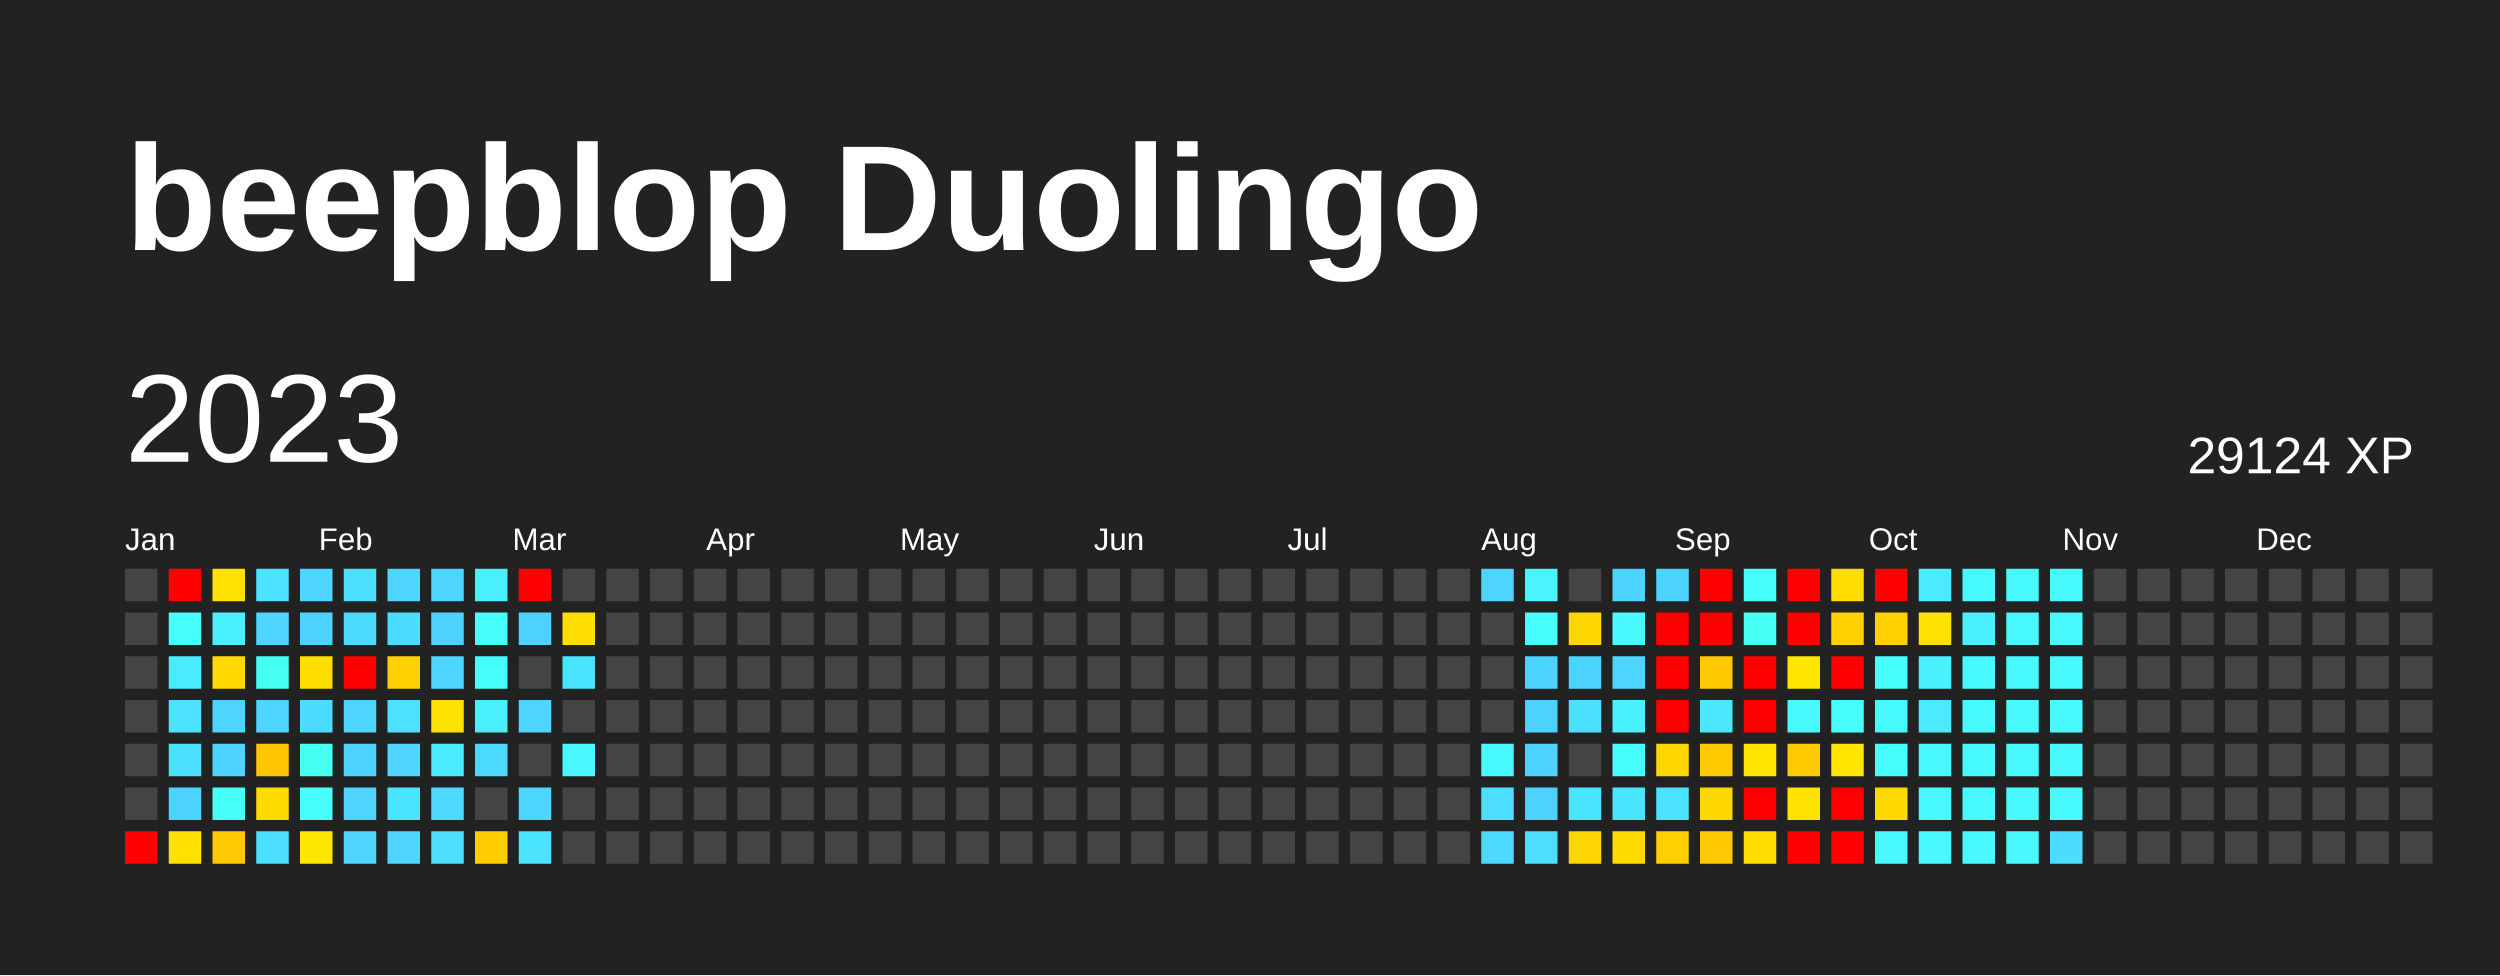
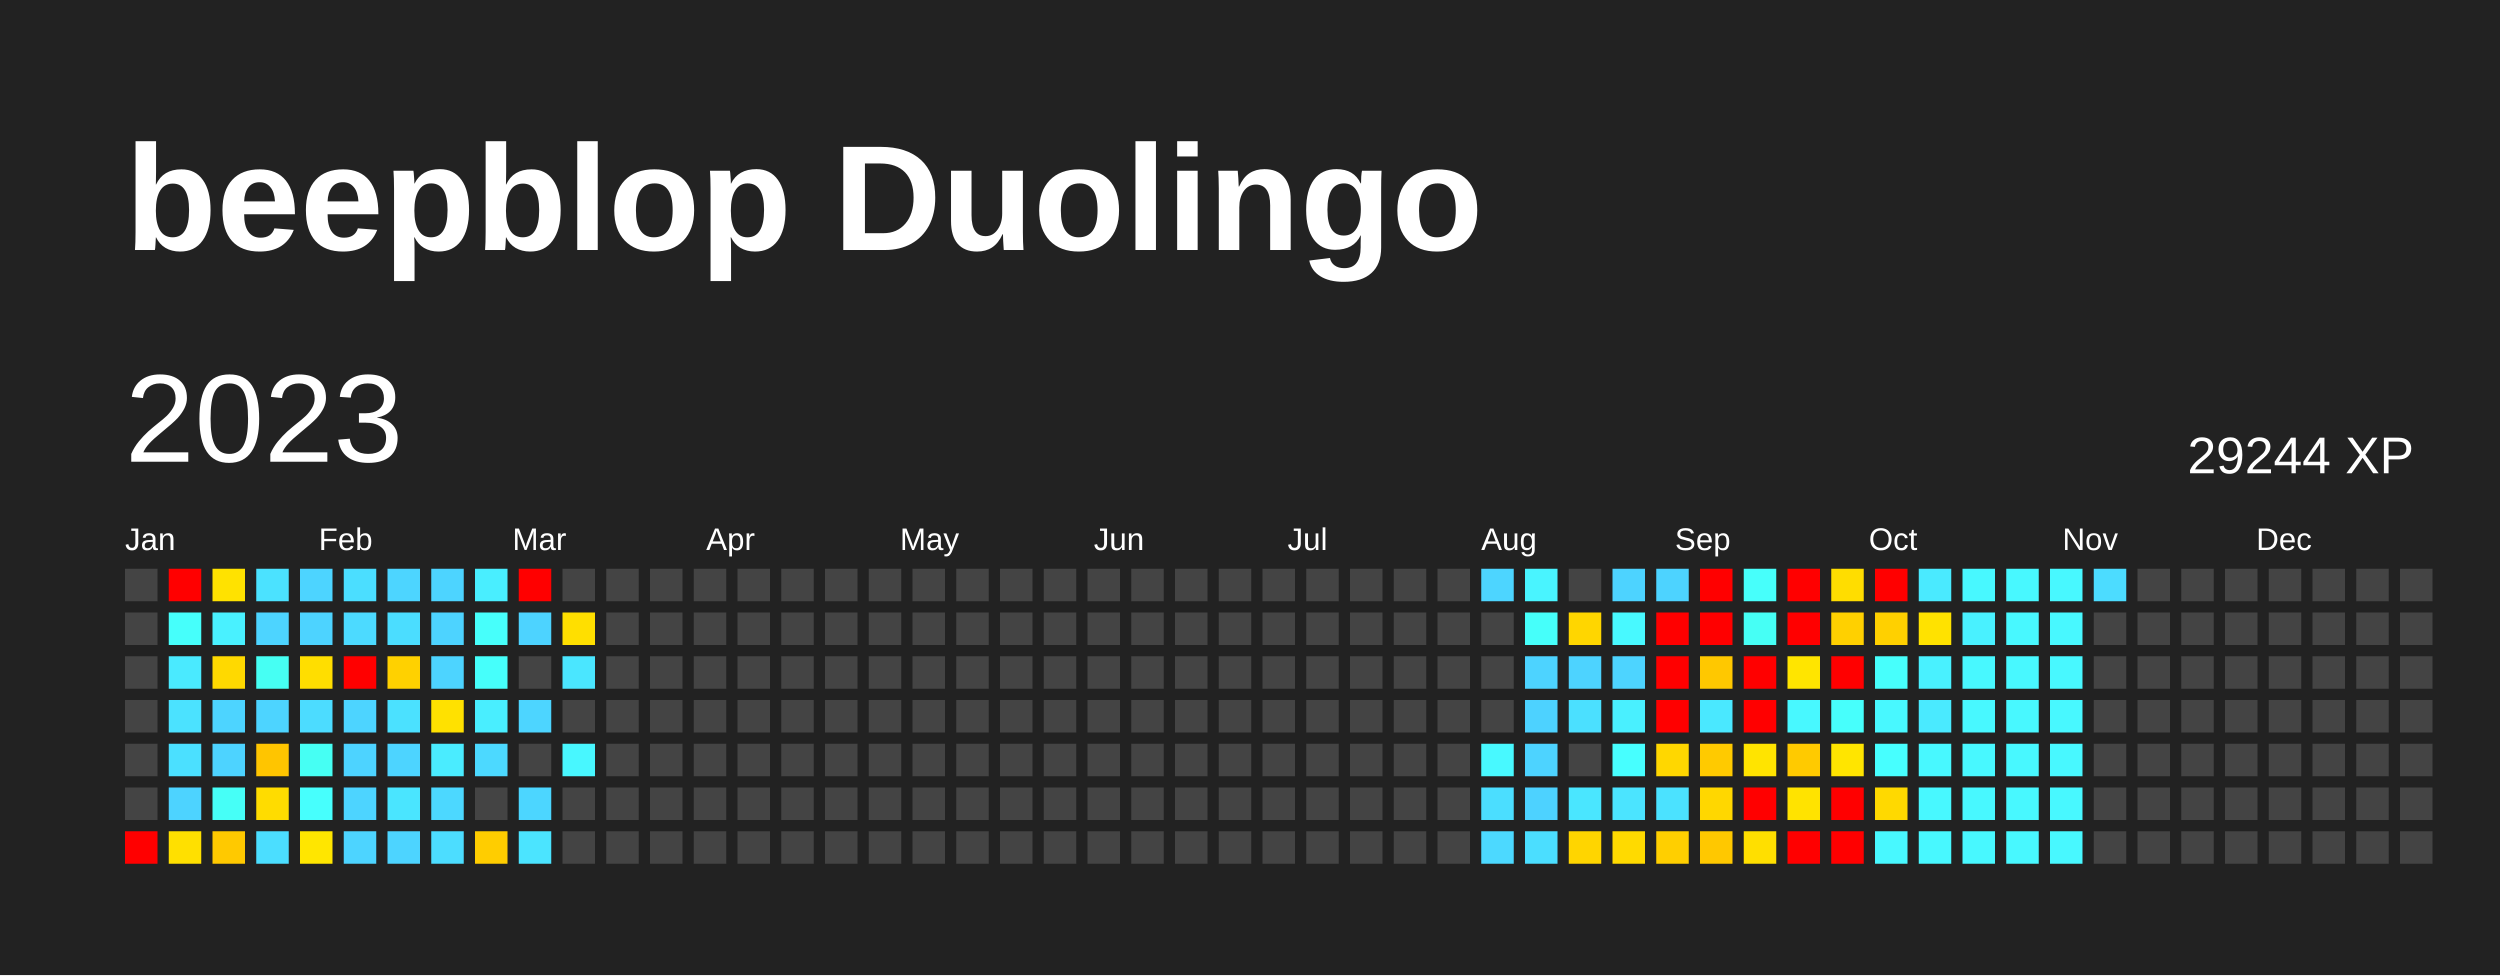
<svg xmlns="http://www.w3.org/2000/svg" baseProfile="full" height="78mm" version="1.1" viewBox="0,0,200,78" width="200mm">
  <defs />
  <rect fill="#222222" height="78" width="200" x="0" y="0" />
  <text fill="#FFFFFF" style="font-size:12px; font-family:Arial; font-weight:bold;" x="10" y="20">beepblop Duolingo</text>
  <text dominant-baseline="hanging" fill="#FFFFFF" style="font-size:10.0px; font-family:Arial;" x="10" y="30">2023</text>
-   <text dominant-baseline="hanging" fill="#FFFFFF" style="font-size:4.125px; font-family:Arial;" x="175" y="35">29124 XP</text>
+   <text dominant-baseline="hanging" fill="#FFFFFF" style="font-size:4.125px; font-family:Arial;" x="175" y="35">29244 XP</text>
  <text fill="#FFFFFF" style="font-size:2.5px; font-family:Arial" x="10.0" y="44">Jan</text>
  <text fill="#FFFFFF" style="font-size:2.5px; font-family:Arial" x="25.5" y="44">Feb</text>
  <text fill="#FFFFFF" style="font-size:2.5px; font-family:Arial" x="41.0" y="44">Mar</text>
  <text fill="#FFFFFF" style="font-size:2.5px; font-family:Arial" x="56.5" y="44">Apr</text>
  <text fill="#FFFFFF" style="font-size:2.5px; font-family:Arial" x="72.0" y="44">May</text>
  <text fill="#FFFFFF" style="font-size:2.5px; font-family:Arial" x="87.5" y="44">Jun</text>
  <text fill="#FFFFFF" style="font-size:2.5px; font-family:Arial" x="103.0" y="44">Jul</text>
  <text fill="#FFFFFF" style="font-size:2.5px; font-family:Arial" x="118.5" y="44">Aug</text>
  <text fill="#FFFFFF" style="font-size:2.5px; font-family:Arial" x="134.0" y="44">Sep</text>
  <text fill="#FFFFFF" style="font-size:2.5px; font-family:Arial" x="149.5" y="44">Oct</text>
  <text fill="#FFFFFF" style="font-size:2.5px; font-family:Arial" x="165.0" y="44">Nov</text>
  <text fill="#FFFFFF" style="font-size:2.5px; font-family:Arial" x="180.5" y="44">Dec</text>
  <rect fill="#444444" height="2.6" width="2.6" x="10.0" y="45.5" />
  <rect fill="#444444" height="2.6" width="2.6" x="10.0" y="49.0" />
  <rect fill="#444444" height="2.6" width="2.6" x="10.0" y="52.5" />
  <rect fill="#444444" height="2.6" width="2.6" x="10.0" y="56.0" />
  <rect fill="#444444" height="2.6" width="2.6" x="10.0" y="59.5" />
  <rect fill="#444444" height="2.6" width="2.6" x="10.0" y="63.0" />
  <rect fill="red" height="2.6" width="2.6" x="10.0" y="66.5" />
  <rect fill="red" height="2.6" width="2.6" x="13.5" y="45.5" />
  <rect fill="#46fffb" height="2.6" width="2.6" x="13.5" y="49.0" />
  <rect fill="#4aeaff" height="2.6" width="2.6" x="13.5" y="52.5" />
  <rect fill="#4be2ff" height="2.6" width="2.6" x="13.5" y="56.0" />
  <rect fill="#4be0ff" height="2.6" width="2.6" x="13.5" y="59.5" />
  <rect fill="#4dd3ff" height="2.6" width="2.6" x="13.5" y="63.0" />
  <rect fill="#ffe000" height="2.6" width="2.6" x="13.5" y="66.5" />
  <rect fill="#ffe200" height="2.6" width="2.6" x="17.0" y="45.5" />
  <rect fill="#49f1ff" height="2.6" width="2.6" x="17.0" y="49.0" />
  <rect fill="#ffd900" height="2.6" width="2.6" x="17.0" y="52.5" />
  <rect fill="#4dd4ff" height="2.6" width="2.6" x="17.0" y="56.0" />
  <rect fill="#4dd3ff" height="2.6" width="2.6" x="17.0" y="59.5" />
  <rect fill="#46fff7" height="2.6" width="2.6" x="17.0" y="63.0" />
  <rect fill="#ffc900" height="2.6" width="2.6" x="17.0" y="66.5" />
  <rect fill="#4be2ff" height="2.6" width="2.6" x="20.5" y="45.5" />
  <rect fill="#4dd4ff" height="2.6" width="2.6" x="20.5" y="49.0" />
  <rect fill="#46fff3" height="2.6" width="2.6" x="20.5" y="52.5" />
  <rect fill="#4dd4ff" height="2.6" width="2.6" x="20.5" y="56.0" />
  <rect fill="#ffc500" height="2.6" width="2.6" x="20.5" y="59.5" />
  <rect fill="#ffdc00" height="2.6" width="2.6" x="20.5" y="63.0" />
  <rect fill="#4bdeff" height="2.6" width="2.6" x="20.5" y="66.5" />
  <rect fill="#4dd4ff" height="2.6" width="2.6" x="24.0" y="45.5" />
  <rect fill="#4dd3ff" height="2.6" width="2.6" x="24.0" y="49.0" />
  <rect fill="#ffde00" height="2.6" width="2.6" x="24.0" y="52.5" />
  <rect fill="#4cdcff" height="2.6" width="2.6" x="24.0" y="56.0" />
  <rect fill="#46fff3" height="2.6" width="2.6" x="24.0" y="59.5" />
  <rect fill="#47fffd" height="2.6" width="2.6" x="24.0" y="63.0" />
  <rect fill="#ffe600" height="2.6" width="2.6" x="24.0" y="66.5" />
  <rect fill="#4bdeff" height="2.6" width="2.6" x="27.5" y="45.5" />
  <rect fill="#4cdaff" height="2.6" width="2.6" x="27.5" y="49.0" />
  <rect fill="red" height="2.6" width="2.6" x="27.5" y="52.5" />
  <rect fill="#4dd4ff" height="2.6" width="2.6" x="27.5" y="56.0" />
  <rect fill="#4dd3ff" height="2.6" width="2.6" x="27.5" y="59.5" />
  <rect fill="#4dd4ff" height="2.6" width="2.6" x="27.5" y="63.0" />
  <rect fill="#4dd4ff" height="2.6" width="2.6" x="27.5" y="66.5" />
  <rect fill="#4dd5ff" height="2.6" width="2.6" x="31.0" y="45.5" />
  <rect fill="#4bddff" height="2.6" width="2.6" x="31.0" y="49.0" />
  <rect fill="#ffd100" height="2.6" width="2.6" x="31.0" y="52.5" />
  <rect fill="#4be1ff" height="2.6" width="2.6" x="31.0" y="56.0" />
  <rect fill="#4dd4ff" height="2.6" width="2.6" x="31.0" y="59.5" />
  <rect fill="#4ae5ff" height="2.6" width="2.6" x="31.0" y="63.0" />
  <rect fill="#4dd4ff" height="2.6" width="2.6" x="31.0" y="66.5" />
  <rect fill="#4dd4ff" height="2.6" width="2.6" x="34.5" y="45.5" />
  <rect fill="#4dd3ff" height="2.6" width="2.6" x="34.5" y="49.0" />
  <rect fill="#4dd4ff" height="2.6" width="2.6" x="34.5" y="52.5" />
  <rect fill="#ffe100" height="2.6" width="2.6" x="34.5" y="56.0" />
  <rect fill="#4aecff" height="2.6" width="2.6" x="34.5" y="59.5" />
  <rect fill="#4cd8ff" height="2.6" width="2.6" x="34.5" y="63.0" />
  <rect fill="#4cddff" height="2.6" width="2.6" x="34.5" y="66.5" />
  <rect fill="#49eeff" height="2.6" width="2.6" x="38.0" y="45.5" />
  <rect fill="#47fffb" height="2.6" width="2.6" x="38.0" y="49.0" />
  <rect fill="#46fffb" height="2.6" width="2.6" x="38.0" y="52.5" />
  <rect fill="#49eeff" height="2.6" width="2.6" x="38.0" y="56.0" />
  <rect fill="#4cd9ff" height="2.6" width="2.6" x="38.0" y="59.5" />
  <rect fill="#444444" height="2.6" width="2.6" x="38.0" y="63.0" />
  <rect fill="#ffcd00" height="2.6" width="2.6" x="38.0" y="66.5" />
  <rect fill="red" height="2.6" width="2.6" x="41.5" y="45.5" />
  <rect fill="#4dd3ff" height="2.6" width="2.6" x="41.5" y="49.0" />
  <rect fill="#444444" height="2.6" width="2.6" x="41.5" y="52.5" />
  <rect fill="#4dd5ff" height="2.6" width="2.6" x="41.5" y="56.0" />
  <rect fill="#444444" height="2.6" width="2.6" x="41.5" y="59.5" />
  <rect fill="#4cd6ff" height="2.6" width="2.6" x="41.5" y="63.0" />
  <rect fill="#4be4ff" height="2.6" width="2.6" x="41.5" y="66.5" />
  <rect fill="#444444" height="2.6" width="2.6" x="45.0" y="45.5" />
  <rect fill="#ffdf00" height="2.6" width="2.6" x="45.0" y="49.0" />
  <rect fill="#4ae6ff" height="2.6" width="2.6" x="45.0" y="52.5" />
  <rect fill="#444444" height="2.6" width="2.6" x="45.0" y="56.0" />
  <rect fill="#48f7ff" height="2.6" width="2.6" x="45.0" y="59.5" />
  <rect fill="#444444" height="2.6" width="2.6" x="45.0" y="63.0" />
  <rect fill="#444444" height="2.6" width="2.6" x="45.0" y="66.5" />
  <rect fill="#444444" height="2.6" width="2.6" x="48.5" y="45.5" />
  <rect fill="#444444" height="2.6" width="2.6" x="48.5" y="49.0" />
  <rect fill="#444444" height="2.6" width="2.6" x="48.5" y="52.5" />
  <rect fill="#444444" height="2.6" width="2.6" x="48.5" y="56.0" />
  <rect fill="#444444" height="2.6" width="2.6" x="48.5" y="59.5" />
  <rect fill="#444444" height="2.6" width="2.6" x="48.5" y="63.0" />
  <rect fill="#444444" height="2.6" width="2.6" x="48.5" y="66.5" />
  <rect fill="#444444" height="2.6" width="2.6" x="52.0" y="45.5" />
  <rect fill="#444444" height="2.6" width="2.6" x="52.0" y="49.0" />
  <rect fill="#444444" height="2.6" width="2.6" x="52.0" y="52.5" />
  <rect fill="#444444" height="2.6" width="2.6" x="52.0" y="56.0" />
  <rect fill="#444444" height="2.6" width="2.6" x="52.0" y="59.5" />
  <rect fill="#444444" height="2.6" width="2.6" x="52.0" y="63.0" />
  <rect fill="#444444" height="2.6" width="2.6" x="52.0" y="66.5" />
  <rect fill="#444444" height="2.6" width="2.6" x="55.5" y="45.5" />
  <rect fill="#444444" height="2.6" width="2.6" x="55.5" y="49.0" />
  <rect fill="#444444" height="2.6" width="2.6" x="55.5" y="52.5" />
  <rect fill="#444444" height="2.6" width="2.6" x="55.5" y="56.0" />
  <rect fill="#444444" height="2.6" width="2.6" x="55.5" y="59.5" />
  <rect fill="#444444" height="2.6" width="2.6" x="55.5" y="63.0" />
  <rect fill="#444444" height="2.6" width="2.6" x="55.5" y="66.5" />
  <rect fill="#444444" height="2.6" width="2.6" x="59.0" y="45.5" />
  <rect fill="#444444" height="2.6" width="2.6" x="59.0" y="49.0" />
  <rect fill="#444444" height="2.6" width="2.6" x="59.0" y="52.5" />
  <rect fill="#444444" height="2.6" width="2.6" x="59.0" y="56.0" />
  <rect fill="#444444" height="2.6" width="2.6" x="59.0" y="59.5" />
  <rect fill="#444444" height="2.6" width="2.6" x="59.0" y="63.0" />
  <rect fill="#444444" height="2.6" width="2.6" x="59.0" y="66.5" />
  <rect fill="#444444" height="2.6" width="2.6" x="62.5" y="45.5" />
  <rect fill="#444444" height="2.6" width="2.6" x="62.5" y="49.0" />
  <rect fill="#444444" height="2.6" width="2.6" x="62.5" y="52.5" />
  <rect fill="#444444" height="2.6" width="2.6" x="62.5" y="56.0" />
  <rect fill="#444444" height="2.6" width="2.6" x="62.5" y="59.5" />
  <rect fill="#444444" height="2.6" width="2.6" x="62.5" y="63.0" />
  <rect fill="#444444" height="2.6" width="2.6" x="62.5" y="66.5" />
  <rect fill="#444444" height="2.6" width="2.6" x="66.0" y="45.5" />
  <rect fill="#444444" height="2.6" width="2.6" x="66.0" y="49.0" />
  <rect fill="#444444" height="2.6" width="2.6" x="66.0" y="52.5" />
  <rect fill="#444444" height="2.6" width="2.6" x="66.0" y="56.0" />
  <rect fill="#444444" height="2.6" width="2.6" x="66.0" y="59.5" />
  <rect fill="#444444" height="2.6" width="2.6" x="66.0" y="63.0" />
  <rect fill="#444444" height="2.6" width="2.6" x="66.0" y="66.5" />
  <rect fill="#444444" height="2.6" width="2.6" x="69.5" y="45.5" />
  <rect fill="#444444" height="2.6" width="2.6" x="69.5" y="49.0" />
  <rect fill="#444444" height="2.6" width="2.6" x="69.5" y="52.5" />
  <rect fill="#444444" height="2.6" width="2.6" x="69.5" y="56.0" />
  <rect fill="#444444" height="2.6" width="2.6" x="69.5" y="59.5" />
  <rect fill="#444444" height="2.6" width="2.6" x="69.5" y="63.0" />
  <rect fill="#444444" height="2.6" width="2.6" x="69.5" y="66.5" />
  <rect fill="#444444" height="2.6" width="2.6" x="73.0" y="45.5" />
  <rect fill="#444444" height="2.6" width="2.6" x="73.0" y="49.0" />
  <rect fill="#444444" height="2.6" width="2.6" x="73.0" y="52.5" />
  <rect fill="#444444" height="2.6" width="2.6" x="73.0" y="56.0" />
  <rect fill="#444444" height="2.6" width="2.6" x="73.0" y="59.5" />
  <rect fill="#444444" height="2.6" width="2.6" x="73.0" y="63.0" />
  <rect fill="#444444" height="2.6" width="2.6" x="73.0" y="66.5" />
  <rect fill="#444444" height="2.6" width="2.6" x="76.5" y="45.5" />
  <rect fill="#444444" height="2.6" width="2.6" x="76.5" y="49.0" />
  <rect fill="#444444" height="2.6" width="2.6" x="76.5" y="52.5" />
  <rect fill="#444444" height="2.6" width="2.6" x="76.5" y="56.0" />
  <rect fill="#444444" height="2.6" width="2.6" x="76.5" y="59.5" />
  <rect fill="#444444" height="2.6" width="2.6" x="76.5" y="63.0" />
  <rect fill="#444444" height="2.6" width="2.6" x="76.5" y="66.5" />
  <rect fill="#444444" height="2.6" width="2.6" x="80.0" y="45.5" />
  <rect fill="#444444" height="2.6" width="2.6" x="80.0" y="49.0" />
  <rect fill="#444444" height="2.6" width="2.6" x="80.0" y="52.5" />
  <rect fill="#444444" height="2.6" width="2.6" x="80.0" y="56.0" />
  <rect fill="#444444" height="2.6" width="2.6" x="80.0" y="59.5" />
  <rect fill="#444444" height="2.6" width="2.6" x="80.0" y="63.0" />
  <rect fill="#444444" height="2.6" width="2.6" x="80.0" y="66.5" />
  <rect fill="#444444" height="2.6" width="2.6" x="83.5" y="45.5" />
  <rect fill="#444444" height="2.6" width="2.6" x="83.5" y="49.0" />
  <rect fill="#444444" height="2.6" width="2.6" x="83.5" y="52.5" />
  <rect fill="#444444" height="2.6" width="2.6" x="83.5" y="56.0" />
  <rect fill="#444444" height="2.6" width="2.6" x="83.5" y="59.5" />
  <rect fill="#444444" height="2.6" width="2.6" x="83.5" y="63.0" />
  <rect fill="#444444" height="2.6" width="2.6" x="83.5" y="66.5" />
  <rect fill="#444444" height="2.6" width="2.6" x="87.0" y="45.5" />
  <rect fill="#444444" height="2.6" width="2.6" x="87.0" y="49.0" />
  <rect fill="#444444" height="2.6" width="2.6" x="87.0" y="52.5" />
  <rect fill="#444444" height="2.6" width="2.6" x="87.0" y="56.0" />
  <rect fill="#444444" height="2.6" width="2.6" x="87.0" y="59.5" />
  <rect fill="#444444" height="2.6" width="2.6" x="87.0" y="63.0" />
  <rect fill="#444444" height="2.6" width="2.6" x="87.0" y="66.5" />
  <rect fill="#444444" height="2.6" width="2.6" x="90.5" y="45.5" />
  <rect fill="#444444" height="2.6" width="2.6" x="90.5" y="49.0" />
  <rect fill="#444444" height="2.6" width="2.6" x="90.5" y="52.5" />
  <rect fill="#444444" height="2.6" width="2.6" x="90.5" y="56.0" />
  <rect fill="#444444" height="2.6" width="2.6" x="90.5" y="59.5" />
  <rect fill="#444444" height="2.6" width="2.6" x="90.5" y="63.0" />
  <rect fill="#444444" height="2.6" width="2.6" x="90.5" y="66.5" />
  <rect fill="#444444" height="2.6" width="2.6" x="94.0" y="45.5" />
  <rect fill="#444444" height="2.6" width="2.6" x="94.0" y="49.0" />
  <rect fill="#444444" height="2.6" width="2.6" x="94.0" y="52.5" />
  <rect fill="#444444" height="2.6" width="2.6" x="94.0" y="56.0" />
  <rect fill="#444444" height="2.6" width="2.6" x="94.0" y="59.5" />
  <rect fill="#444444" height="2.6" width="2.6" x="94.0" y="63.0" />
  <rect fill="#444444" height="2.6" width="2.6" x="94.0" y="66.5" />
  <rect fill="#444444" height="2.6" width="2.6" x="97.5" y="45.5" />
  <rect fill="#444444" height="2.6" width="2.6" x="97.5" y="49.0" />
  <rect fill="#444444" height="2.6" width="2.6" x="97.5" y="52.5" />
  <rect fill="#444444" height="2.6" width="2.6" x="97.5" y="56.0" />
  <rect fill="#444444" height="2.6" width="2.6" x="97.5" y="59.5" />
  <rect fill="#444444" height="2.6" width="2.6" x="97.5" y="63.0" />
  <rect fill="#444444" height="2.6" width="2.6" x="97.5" y="66.5" />
  <rect fill="#444444" height="2.6" width="2.6" x="101.0" y="45.5" />
  <rect fill="#444444" height="2.6" width="2.6" x="101.0" y="49.0" />
  <rect fill="#444444" height="2.6" width="2.6" x="101.0" y="52.5" />
  <rect fill="#444444" height="2.6" width="2.6" x="101.0" y="56.0" />
  <rect fill="#444444" height="2.6" width="2.6" x="101.0" y="59.5" />
  <rect fill="#444444" height="2.6" width="2.6" x="101.0" y="63.0" />
  <rect fill="#444444" height="2.6" width="2.6" x="101.0" y="66.5" />
  <rect fill="#444444" height="2.6" width="2.6" x="104.5" y="45.5" />
  <rect fill="#444444" height="2.6" width="2.6" x="104.5" y="49.0" />
  <rect fill="#444444" height="2.6" width="2.6" x="104.5" y="52.5" />
  <rect fill="#444444" height="2.6" width="2.6" x="104.5" y="56.0" />
  <rect fill="#444444" height="2.6" width="2.6" x="104.5" y="59.5" />
  <rect fill="#444444" height="2.6" width="2.6" x="104.5" y="63.0" />
  <rect fill="#444444" height="2.6" width="2.6" x="104.5" y="66.5" />
  <rect fill="#444444" height="2.6" width="2.6" x="108.0" y="45.5" />
  <rect fill="#444444" height="2.6" width="2.6" x="108.0" y="49.0" />
  <rect fill="#444444" height="2.6" width="2.6" x="108.0" y="52.5" />
  <rect fill="#444444" height="2.6" width="2.6" x="108.0" y="56.0" />
  <rect fill="#444444" height="2.6" width="2.6" x="108.0" y="59.5" />
  <rect fill="#444444" height="2.6" width="2.6" x="108.0" y="63.0" />
  <rect fill="#444444" height="2.6" width="2.6" x="108.0" y="66.5" />
  <rect fill="#444444" height="2.6" width="2.6" x="111.5" y="45.5" />
  <rect fill="#444444" height="2.6" width="2.6" x="111.5" y="49.0" />
  <rect fill="#444444" height="2.6" width="2.6" x="111.5" y="52.5" />
  <rect fill="#444444" height="2.6" width="2.6" x="111.5" y="56.0" />
  <rect fill="#444444" height="2.6" width="2.6" x="111.5" y="59.5" />
  <rect fill="#444444" height="2.6" width="2.6" x="111.5" y="63.0" />
  <rect fill="#444444" height="2.6" width="2.6" x="111.5" y="66.5" />
  <rect fill="#444444" height="2.6" width="2.6" x="115.0" y="45.5" />
  <rect fill="#444444" height="2.6" width="2.6" x="115.0" y="49.0" />
  <rect fill="#444444" height="2.6" width="2.6" x="115.0" y="52.5" />
  <rect fill="#444444" height="2.6" width="2.6" x="115.0" y="56.0" />
  <rect fill="#444444" height="2.6" width="2.6" x="115.0" y="59.5" />
  <rect fill="#444444" height="2.6" width="2.6" x="115.0" y="63.0" />
  <rect fill="#444444" height="2.6" width="2.6" x="115.0" y="66.5" />
  <rect fill="#4dd5ff" height="2.6" width="2.6" x="118.5" y="45.5" />
  <rect fill="#444444" height="2.6" width="2.6" x="118.5" y="49.0" />
  <rect fill="#444444" height="2.6" width="2.6" x="118.5" y="52.5" />
  <rect fill="#444444" height="2.6" width="2.6" x="118.5" y="56.0" />
  <rect fill="#48f9ff" height="2.6" width="2.6" x="118.5" y="59.5" />
  <rect fill="#4bdeff" height="2.6" width="2.6" x="118.5" y="63.0" />
  <rect fill="#4cd9ff" height="2.6" width="2.6" x="118.5" y="66.5" />
  <rect fill="#49f4ff" height="2.6" width="2.6" x="122.0" y="45.5" />
  <rect fill="#46fffa" height="2.6" width="2.6" x="122.0" y="49.0" />
  <rect fill="#4dd3ff" height="2.6" width="2.6" x="122.0" y="52.5" />
  <rect fill="#4dd2ff" height="2.6" width="2.6" x="122.0" y="56.0" />
  <rect fill="#4dd3ff" height="2.6" width="2.6" x="122.0" y="59.5" />
  <rect fill="#4dd2ff" height="2.6" width="2.6" x="122.0" y="63.0" />
  <rect fill="#4bdeff" height="2.6" width="2.6" x="122.0" y="66.5" />
  <rect fill="#444444" height="2.6" width="2.6" x="125.5" y="45.5" />
  <rect fill="#ffd600" height="2.6" width="2.6" x="125.5" y="49.0" />
  <rect fill="#4dd3ff" height="2.6" width="2.6" x="125.5" y="52.5" />
  <rect fill="#4be0ff" height="2.6" width="2.6" x="125.5" y="56.0" />
  <rect fill="#444444" height="2.6" width="2.6" x="125.5" y="59.5" />
  <rect fill="#4ae6ff" height="2.6" width="2.6" x="125.5" y="63.0" />
  <rect fill="#ffd500" height="2.6" width="2.6" x="125.5" y="66.5" />
  <rect fill="#4dd3ff" height="2.6" width="2.6" x="129.0" y="45.5" />
  <rect fill="#48f9ff" height="2.6" width="2.6" x="129.0" y="49.0" />
  <rect fill="#4dd4ff" height="2.6" width="2.6" x="129.0" y="52.5" />
  <rect fill="#49f0ff" height="2.6" width="2.6" x="129.0" y="56.0" />
  <rect fill="#47ffff" height="2.6" width="2.6" x="129.0" y="59.5" />
  <rect fill="#4be4ff" height="2.6" width="2.6" x="129.0" y="63.0" />
  <rect fill="#ffda00" height="2.6" width="2.6" x="129.0" y="66.5" />
  <rect fill="#4dd3ff" height="2.6" width="2.6" x="132.5" y="45.5" />
  <rect fill="red" height="2.6" width="2.6" x="132.5" y="49.0" />
  <rect fill="red" height="2.6" width="2.6" x="132.5" y="52.5" />
  <rect fill="red" height="2.6" width="2.6" x="132.5" y="56.0" />
  <rect fill="#ffd700" height="2.6" width="2.6" x="132.5" y="59.5" />
  <rect fill="#4be2ff" height="2.6" width="2.6" x="132.5" y="63.0" />
  <rect fill="#ffcf00" height="2.6" width="2.6" x="132.5" y="66.5" />
  <rect fill="red" height="2.6" width="2.6" x="136.0" y="45.5" />
  <rect fill="red" height="2.6" width="2.6" x="136.0" y="49.0" />
  <rect fill="#ffc800" height="2.6" width="2.6" x="136.0" y="52.5" />
  <rect fill="#4ae8ff" height="2.6" width="2.6" x="136.0" y="56.0" />
  <rect fill="#ffca00" height="2.6" width="2.6" x="136.0" y="59.5" />
  <rect fill="#ffd700" height="2.6" width="2.6" x="136.0" y="63.0" />
  <rect fill="#ffc800" height="2.6" width="2.6" x="136.0" y="66.5" />
  <rect fill="#47fffb" height="2.6" width="2.6" x="139.5" y="45.5" />
  <rect fill="#46fff5" height="2.6" width="2.6" x="139.5" y="49.0" />
  <rect fill="red" height="2.6" width="2.6" x="139.5" y="52.5" />
  <rect fill="red" height="2.6" width="2.6" x="139.5" y="56.0" />
  <rect fill="#ffe400" height="2.6" width="2.6" x="139.5" y="59.5" />
  <rect fill="red" height="2.6" width="2.6" x="139.5" y="63.0" />
  <rect fill="#ffdf00" height="2.6" width="2.6" x="139.5" y="66.5" />
  <rect fill="red" height="2.6" width="2.6" x="143.0" y="45.5" />
  <rect fill="red" height="2.6" width="2.6" x="143.0" y="49.0" />
  <rect fill="#ffe500" height="2.6" width="2.6" x="143.0" y="52.5" />
  <rect fill="#48f8ff" height="2.6" width="2.6" x="143.0" y="56.0" />
  <rect fill="#ffca00" height="2.6" width="2.6" x="143.0" y="59.5" />
  <rect fill="#ffe300" height="2.6" width="2.6" x="143.0" y="63.0" />
  <rect fill="red" height="2.6" width="2.6" x="143.0" y="66.5" />
  <rect fill="#ffdd00" height="2.6" width="2.6" x="146.5" y="45.5" />
  <rect fill="#ffd000" height="2.6" width="2.6" x="146.5" y="49.0" />
  <rect fill="red" height="2.6" width="2.6" x="146.5" y="52.5" />
  <rect fill="#47fffc" height="2.6" width="2.6" x="146.5" y="56.0" />
  <rect fill="#ffe500" height="2.6" width="2.6" x="146.5" y="59.5" />
  <rect fill="red" height="2.6" width="2.6" x="146.5" y="63.0" />
  <rect fill="red" height="2.6" width="2.6" x="146.5" y="66.5" />
  <rect fill="red" height="2.6" width="2.6" x="150.0" y="45.5" />
  <rect fill="#ffd000" height="2.6" width="2.6" x="150.0" y="49.0" />
  <rect fill="#47fffc" height="2.6" width="2.6" x="150.0" y="52.5" />
  <rect fill="#48f8ff" height="2.6" width="2.6" x="150.0" y="56.0" />
  <rect fill="#47ffff" height="2.6" width="2.6" x="150.0" y="59.5" />
  <rect fill="#ffd900" height="2.6" width="2.6" x="150.0" y="63.0" />
  <rect fill="#48f8ff" height="2.6" width="2.6" x="150.0" y="66.5" />
  <rect fill="#4aeaff" height="2.6" width="2.6" x="153.5" y="45.5" />
  <rect fill="#ffe200" height="2.6" width="2.6" x="153.5" y="49.0" />
  <rect fill="#49f1ff" height="2.6" width="2.6" x="153.5" y="52.5" />
  <rect fill="#4aeaff" height="2.6" width="2.6" x="153.5" y="56.0" />
  <rect fill="#48f8ff" height="2.6" width="2.6" x="153.5" y="59.5" />
  <rect fill="#48f8ff" height="2.6" width="2.6" x="153.5" y="63.0" />
  <rect fill="#48f8ff" height="2.6" width="2.6" x="153.5" y="66.5" />
  <rect fill="#48f8ff" height="2.6" width="2.6" x="157.0" y="45.5" />
  <rect fill="#49f1ff" height="2.6" width="2.6" x="157.0" y="49.0" />
  <rect fill="#48f8ff" height="2.6" width="2.6" x="157.0" y="52.5" />
  <rect fill="#48f8ff" height="2.6" width="2.6" x="157.0" y="56.0" />
  <rect fill="#48f8ff" height="2.6" width="2.6" x="157.0" y="59.5" />
  <rect fill="#48f8ff" height="2.6" width="2.6" x="157.0" y="63.0" />
  <rect fill="#48f8ff" height="2.6" width="2.6" x="157.0" y="66.5" />
  <rect fill="#48f8ff" height="2.6" width="2.6" x="160.5" y="45.5" />
  <rect fill="#48f8ff" height="2.6" width="2.6" x="160.5" y="49.0" />
  <rect fill="#48f8ff" height="2.6" width="2.6" x="160.5" y="52.5" />
  <rect fill="#48f8ff" height="2.6" width="2.6" x="160.5" y="56.0" />
  <rect fill="#48f8ff" height="2.6" width="2.6" x="160.5" y="59.5" />
  <rect fill="#48f8ff" height="2.6" width="2.6" x="160.5" y="63.0" />
  <rect fill="#48f8ff" height="2.6" width="2.6" x="160.5" y="66.5" />
  <rect fill="#48f8ff" height="2.6" width="2.6" x="164.0" y="45.5" />
  <rect fill="#48f8ff" height="2.6" width="2.6" x="164.0" y="49.0" />
  <rect fill="#48f8ff" height="2.6" width="2.6" x="164.0" y="52.5" />
  <rect fill="#48f8ff" height="2.6" width="2.6" x="164.0" y="56.0" />
  <rect fill="#48f8ff" height="2.6" width="2.6" x="164.0" y="59.5" />
  <rect fill="#48f8ff" height="2.6" width="2.6" x="164.0" y="63.0" />
-   <rect fill="#4cdcff" height="2.6" width="2.6" x="164.0" y="66.5" />
-   <rect fill="#444444" height="2.6" width="2.6" x="167.5" y="45.5" />
+   <rect fill="#48f8ff" height="2.6" width="2.6" x="164.0" y="66.5" />
+   <rect fill="#4cdcff" height="2.6" width="2.6" x="167.5" y="45.5" />
  <rect fill="#444444" height="2.6" width="2.6" x="167.5" y="49.0" />
  <rect fill="#444444" height="2.6" width="2.6" x="167.5" y="52.5" />
  <rect fill="#444444" height="2.6" width="2.6" x="167.5" y="56.0" />
  <rect fill="#444444" height="2.6" width="2.6" x="167.5" y="59.5" />
  <rect fill="#444444" height="2.6" width="2.6" x="167.5" y="63.0" />
  <rect fill="#444444" height="2.6" width="2.6" x="167.5" y="66.5" />
  <rect fill="#444444" height="2.6" width="2.6" x="171.0" y="45.5" />
  <rect fill="#444444" height="2.6" width="2.6" x="171.0" y="49.0" />
  <rect fill="#444444" height="2.6" width="2.6" x="171.0" y="52.5" />
  <rect fill="#444444" height="2.6" width="2.6" x="171.0" y="56.0" />
  <rect fill="#444444" height="2.6" width="2.6" x="171.0" y="59.5" />
  <rect fill="#444444" height="2.6" width="2.6" x="171.0" y="63.0" />
  <rect fill="#444444" height="2.6" width="2.6" x="171.0" y="66.5" />
  <rect fill="#444444" height="2.6" width="2.6" x="174.5" y="45.5" />
  <rect fill="#444444" height="2.6" width="2.6" x="174.5" y="49.0" />
  <rect fill="#444444" height="2.6" width="2.6" x="174.5" y="52.5" />
  <rect fill="#444444" height="2.6" width="2.6" x="174.5" y="56.0" />
  <rect fill="#444444" height="2.6" width="2.6" x="174.5" y="59.5" />
  <rect fill="#444444" height="2.6" width="2.6" x="174.5" y="63.0" />
  <rect fill="#444444" height="2.6" width="2.6" x="174.5" y="66.5" />
  <rect fill="#444444" height="2.6" width="2.6" x="178.0" y="45.5" />
  <rect fill="#444444" height="2.6" width="2.6" x="178.0" y="49.0" />
  <rect fill="#444444" height="2.6" width="2.6" x="178.0" y="52.5" />
  <rect fill="#444444" height="2.6" width="2.6" x="178.0" y="56.0" />
  <rect fill="#444444" height="2.6" width="2.6" x="178.0" y="59.5" />
  <rect fill="#444444" height="2.6" width="2.6" x="178.0" y="63.0" />
  <rect fill="#444444" height="2.6" width="2.6" x="178.0" y="66.5" />
  <rect fill="#444444" height="2.6" width="2.6" x="181.5" y="45.5" />
  <rect fill="#444444" height="2.6" width="2.6" x="181.5" y="49.0" />
  <rect fill="#444444" height="2.6" width="2.6" x="181.5" y="52.5" />
  <rect fill="#444444" height="2.6" width="2.6" x="181.5" y="56.0" />
  <rect fill="#444444" height="2.6" width="2.6" x="181.5" y="59.5" />
  <rect fill="#444444" height="2.6" width="2.6" x="181.5" y="63.0" />
  <rect fill="#444444" height="2.6" width="2.6" x="181.5" y="66.5" />
  <rect fill="#444444" height="2.6" width="2.6" x="185.0" y="45.5" />
  <rect fill="#444444" height="2.6" width="2.6" x="185.0" y="49.0" />
  <rect fill="#444444" height="2.6" width="2.6" x="185.0" y="52.5" />
  <rect fill="#444444" height="2.6" width="2.6" x="185.0" y="56.0" />
  <rect fill="#444444" height="2.6" width="2.6" x="185.0" y="59.5" />
  <rect fill="#444444" height="2.6" width="2.6" x="185.0" y="63.0" />
  <rect fill="#444444" height="2.6" width="2.6" x="185.0" y="66.5" />
  <rect fill="#444444" height="2.6" width="2.6" x="188.5" y="45.5" />
  <rect fill="#444444" height="2.6" width="2.6" x="188.5" y="49.0" />
  <rect fill="#444444" height="2.6" width="2.6" x="188.5" y="52.5" />
  <rect fill="#444444" height="2.6" width="2.6" x="188.5" y="56.0" />
  <rect fill="#444444" height="2.6" width="2.6" x="188.5" y="59.5" />
  <rect fill="#444444" height="2.6" width="2.6" x="188.5" y="63.0" />
  <rect fill="#444444" height="2.6" width="2.6" x="188.5" y="66.5" />
  <rect fill="#444444" height="2.6" width="2.6" x="192.0" y="45.5" />
  <rect fill="#444444" height="2.6" width="2.6" x="192.0" y="49.0" />
  <rect fill="#444444" height="2.6" width="2.6" x="192.0" y="52.5" />
  <rect fill="#444444" height="2.6" width="2.6" x="192.0" y="56.0" />
  <rect fill="#444444" height="2.6" width="2.6" x="192.0" y="59.5" />
  <rect fill="#444444" height="2.6" width="2.6" x="192.0" y="63.0" />
  <rect fill="#444444" height="2.6" width="2.6" x="192.0" y="66.5" />
</svg>
